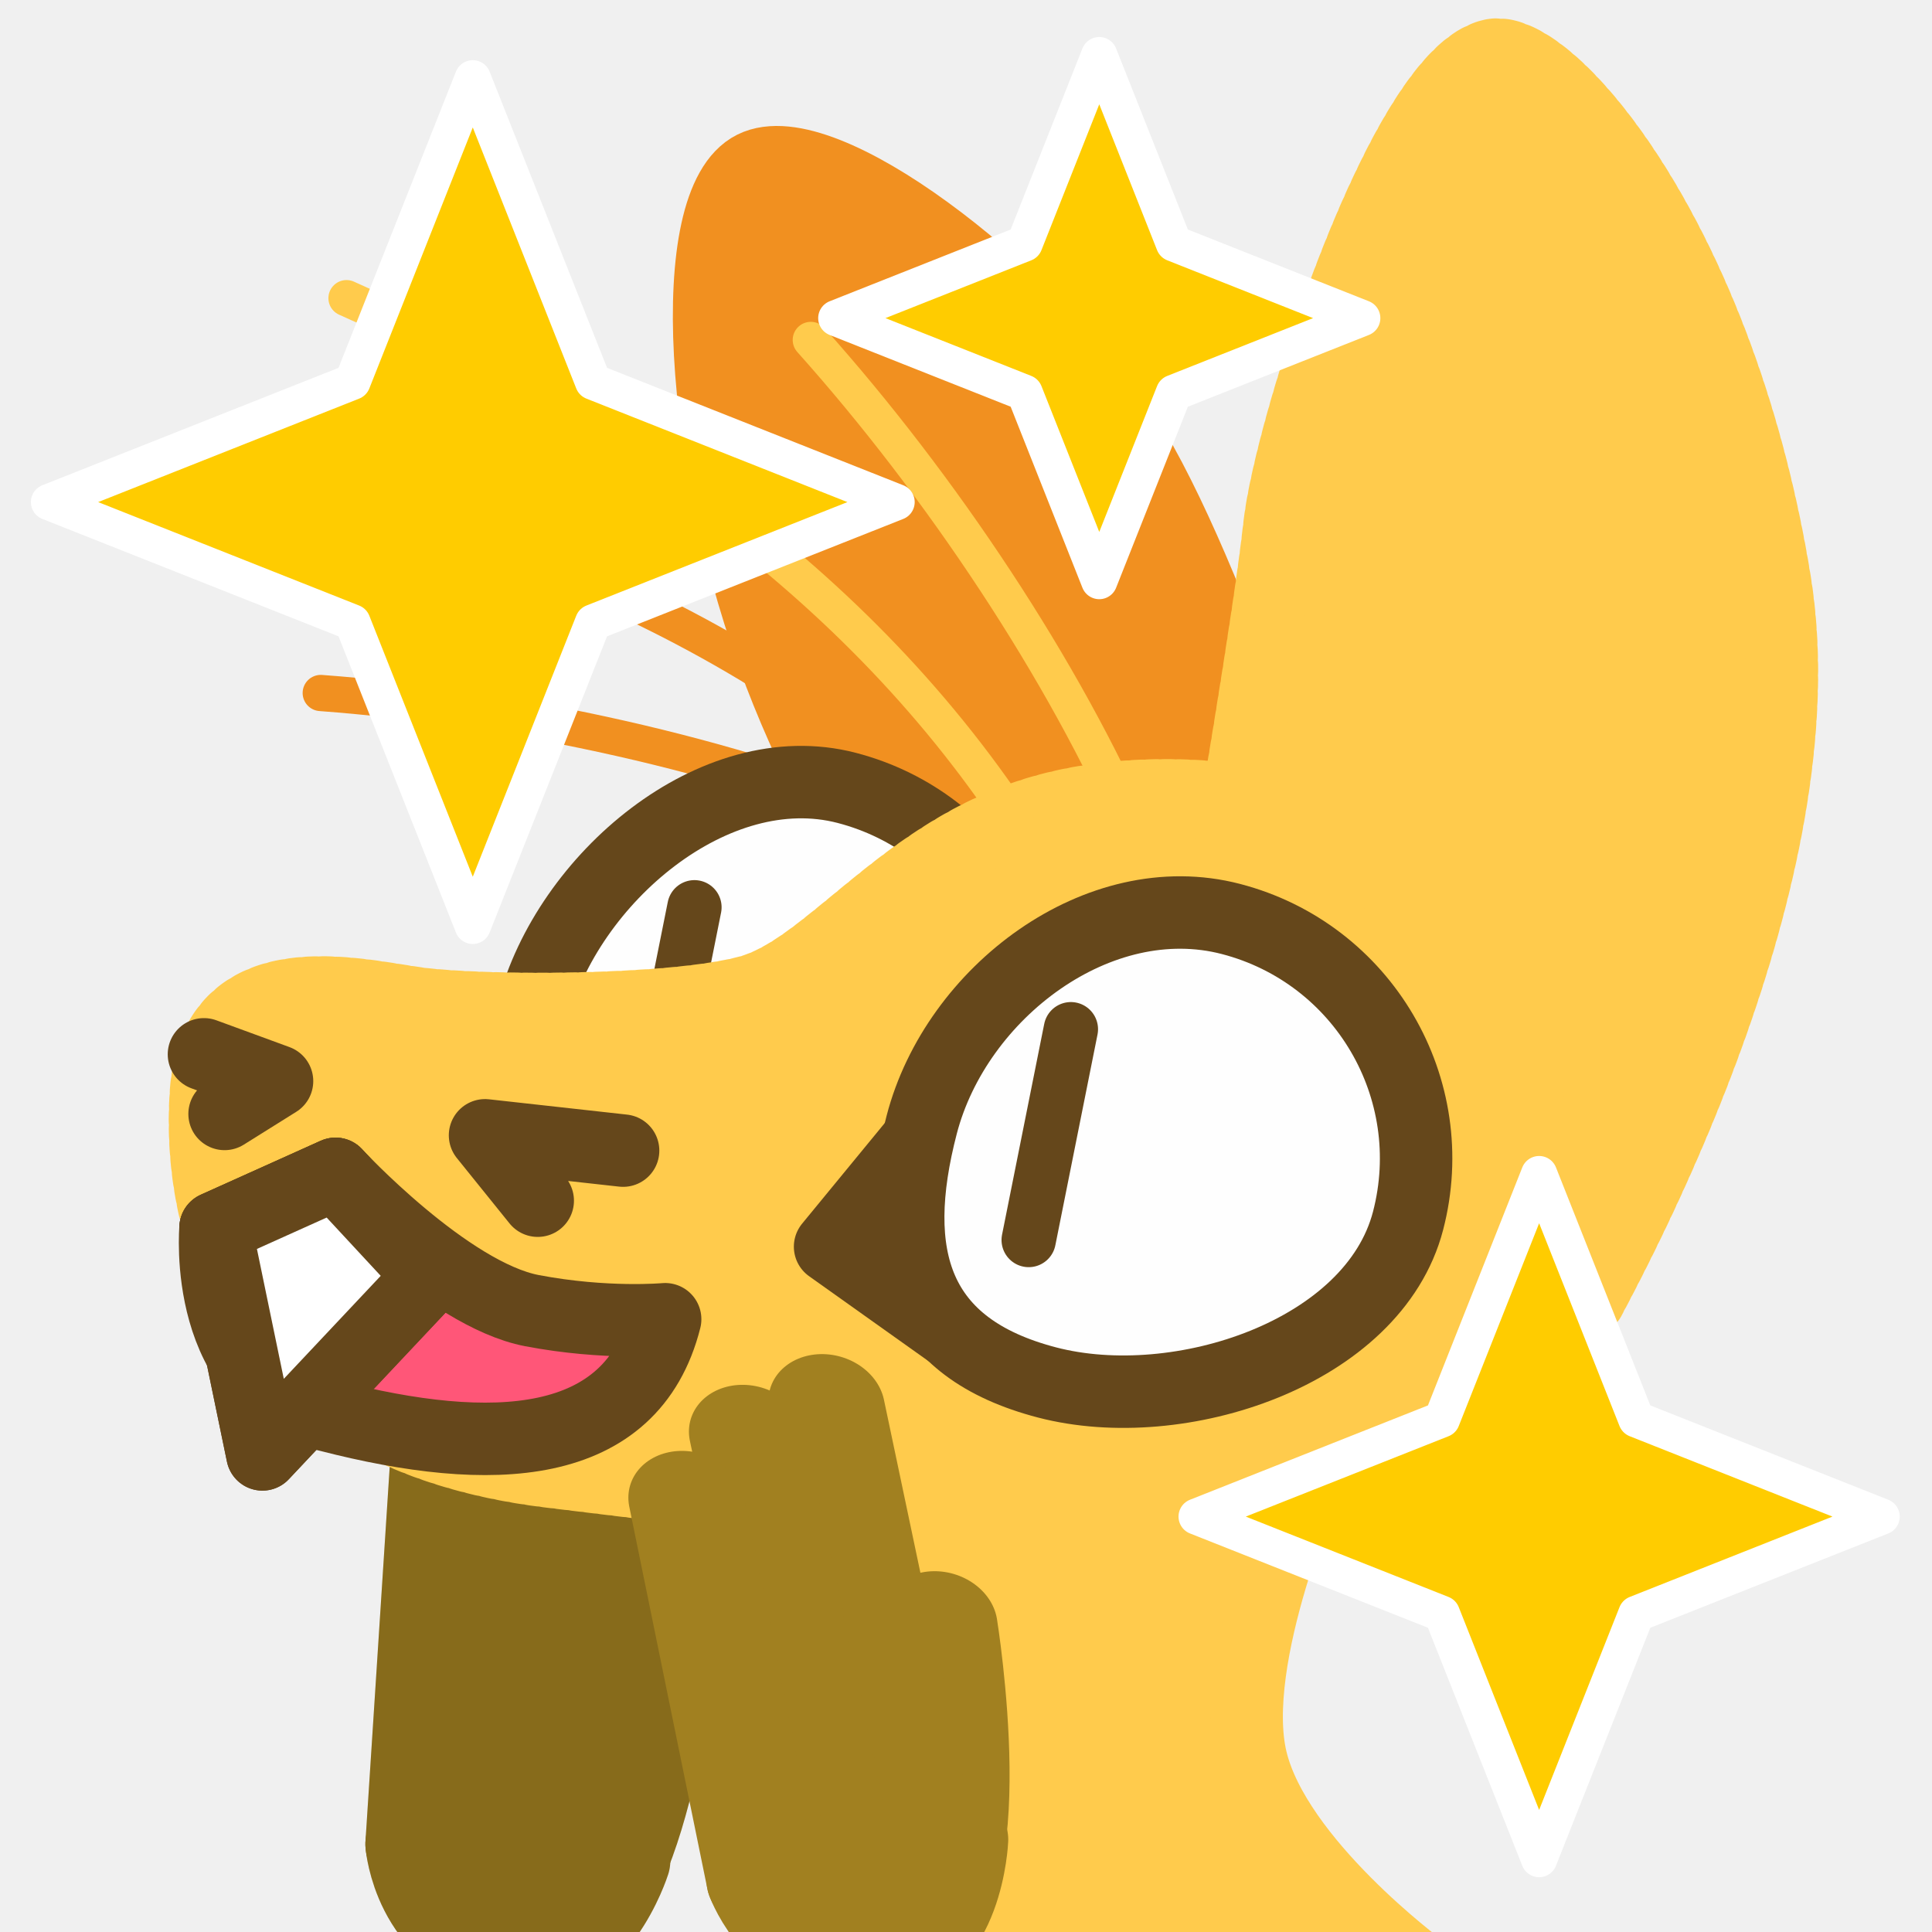
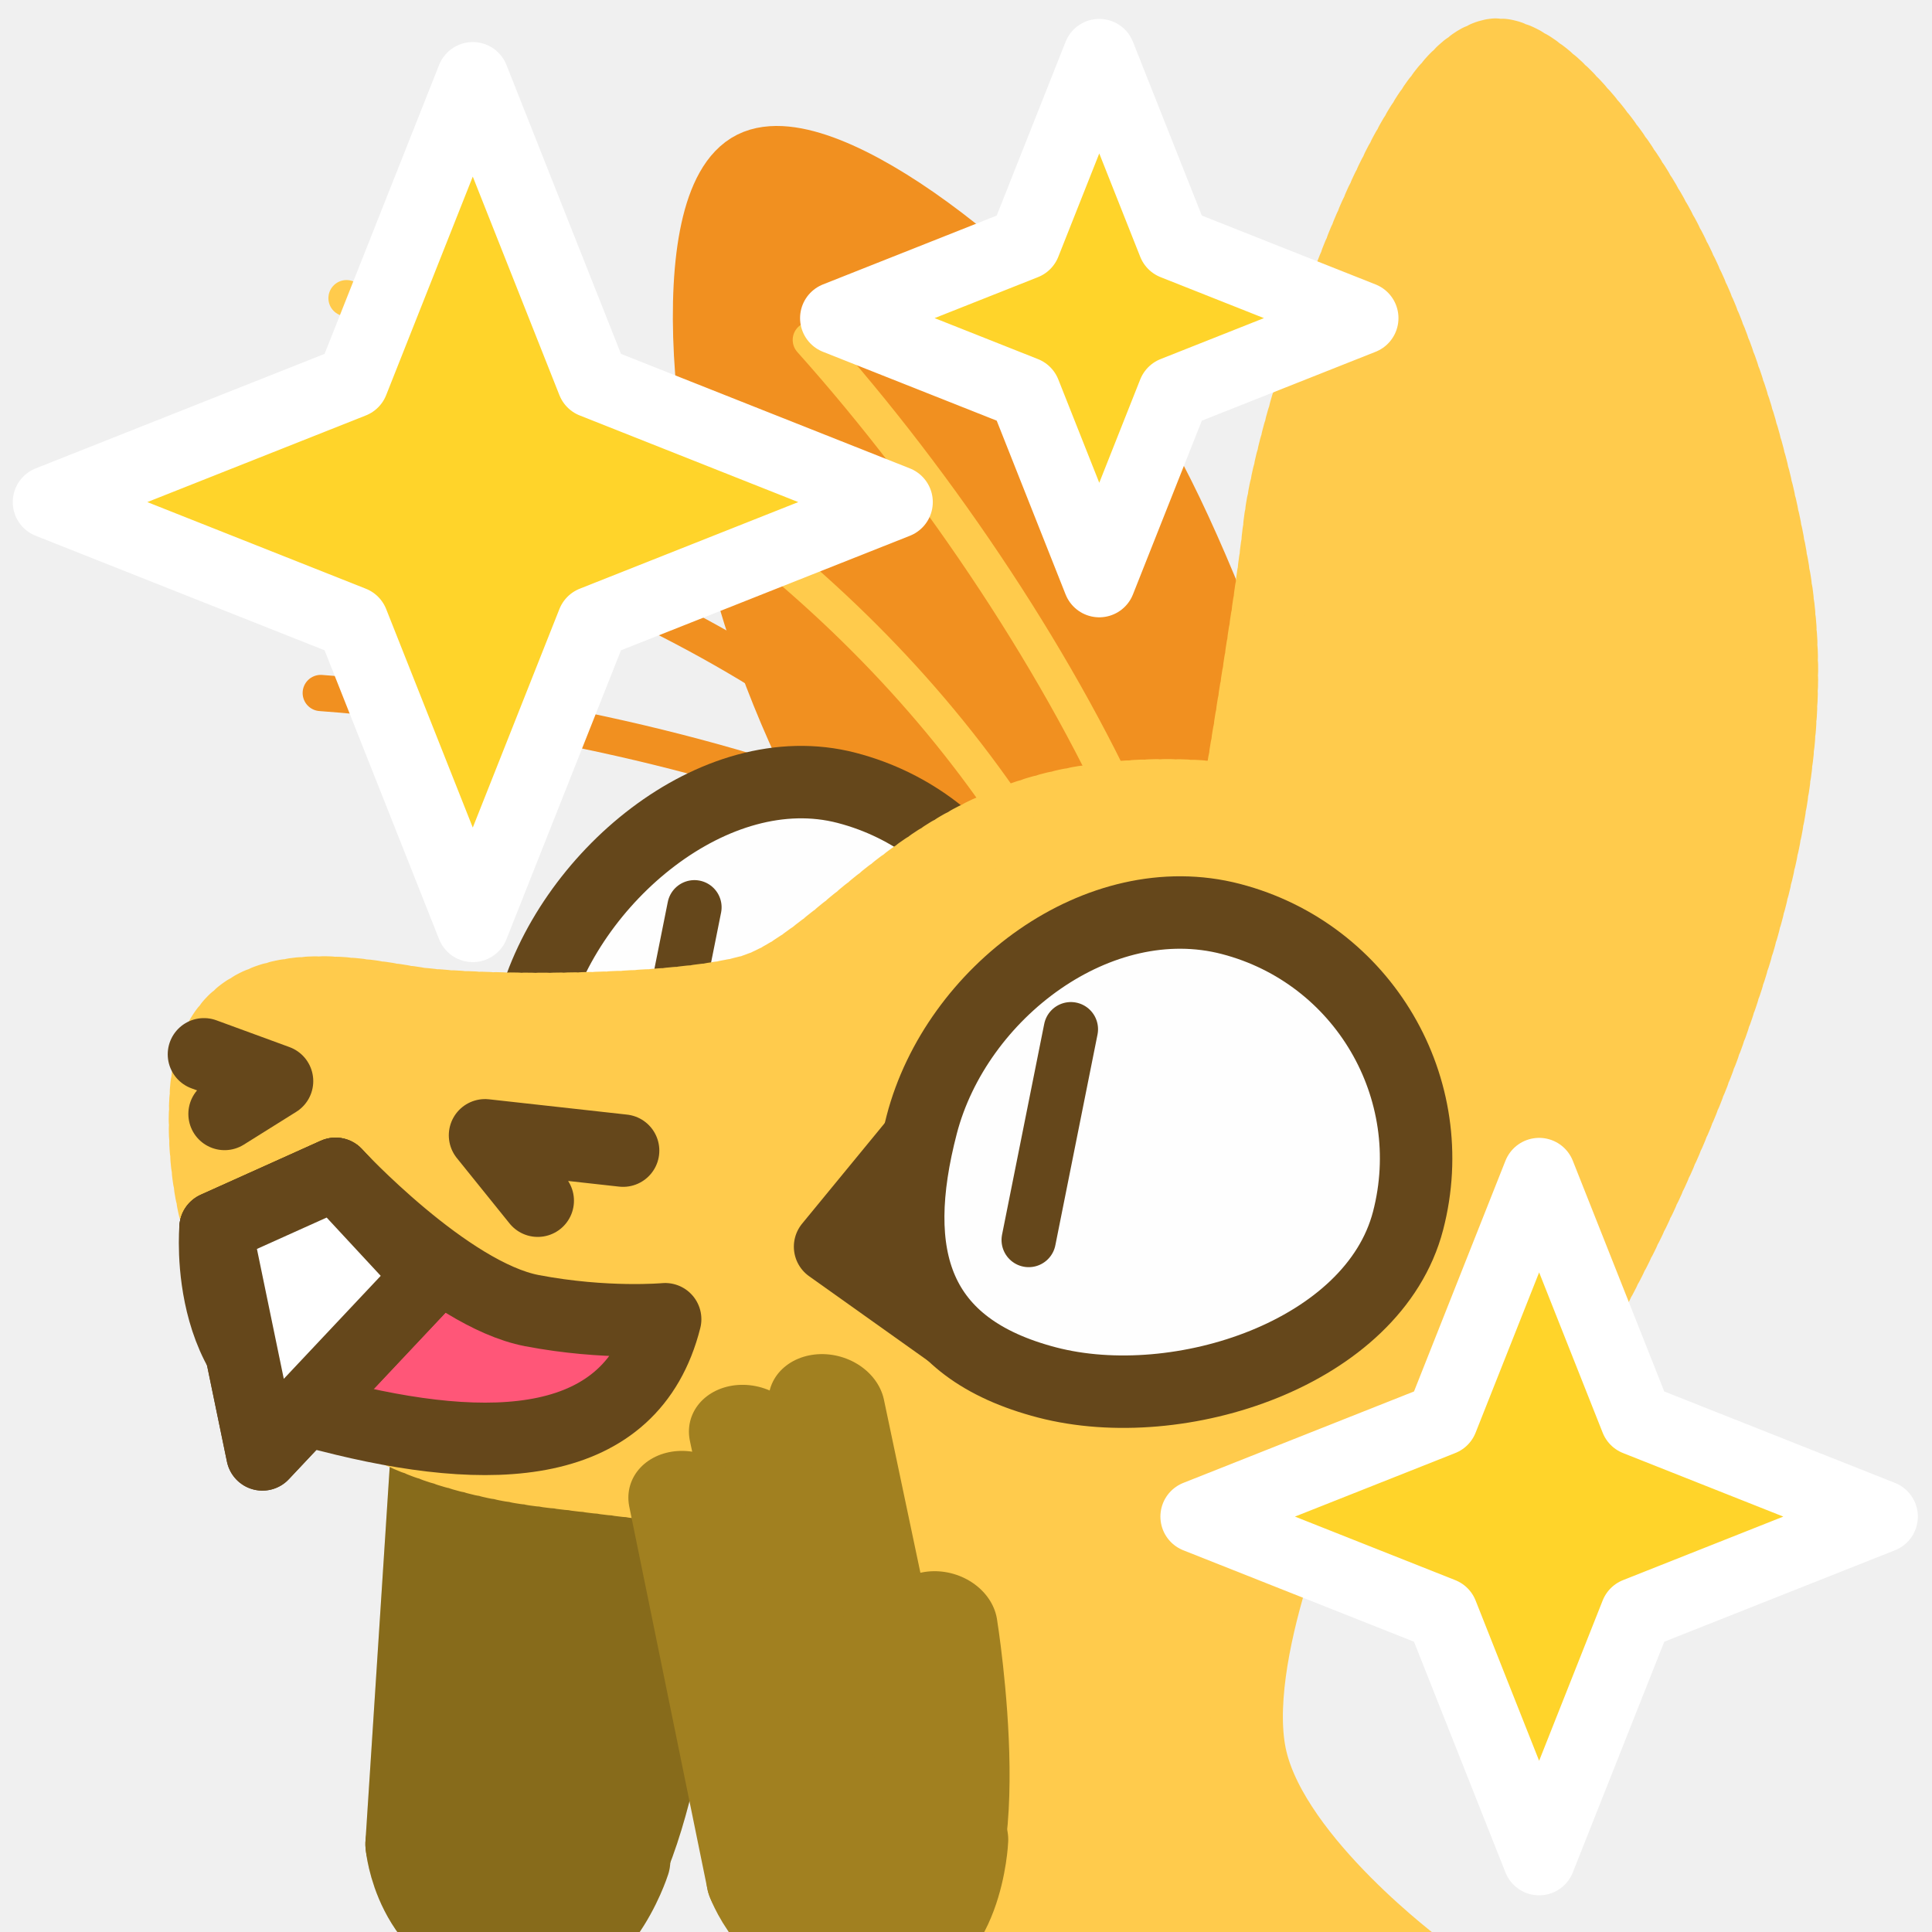
<svg xmlns="http://www.w3.org/2000/svg" version="1.1" id="svg824" width="1706.667" height="1706.667" viewBox="0 0 1706.667 1706.667">
  <defs id="defs828" />
  <g id="layer1" style="display:inline">
    <g id="g11101" transform="rotate(10.59693,1621.688,278.0176)">
      <g id="g11065" transform="matrix(-0.2154762,-1.025521,-1.141828,0.08735501,2510.734,1773.398)" style="display:inline;fill:none;fill-opacity:1;stroke:#888800;stroke-width:0.917;stroke-opacity:1">
        <path style="fill:none;fill-opacity:1;stroke:#a18020;stroke-width:88.011;stroke-linecap:round;stroke-linejoin:round;stroke-miterlimit:4;stroke-dasharray:none;stroke-opacity:1;paint-order:fill markers stroke;stop-color:#000000" d="m 268.045,1433.432 c 0,0 -238.727,27.914 -243.75,94.117" id="path11055" />
        <path style="fill:none;fill-opacity:1;stroke:#a18020;stroke-width:88.011;stroke-linecap:round;stroke-linejoin:round;stroke-miterlimit:4;stroke-dasharray:none;stroke-opacity:1;paint-order:fill markers stroke;stop-color:#000000" d="M 465.365,1469.399 89.494,1497.152" id="path11057" />
        <path style="fill:none;fill-opacity:1;stroke:#a18020;stroke-width:88.011;stroke-linecap:round;stroke-linejoin:round;stroke-miterlimit:4;stroke-dasharray:none;stroke-opacity:1;paint-order:fill markers stroke;stop-color:#000000" d="M 83.585,1562.01 450.178,1535.475" id="path11059" />
        <path style="fill:none;fill-opacity:1;stroke:#a18020;stroke-width:88.011;stroke-linecap:round;stroke-linejoin:round;stroke-miterlimit:4;stroke-dasharray:none;stroke-opacity:1;paint-order:fill markers stroke;stop-color:#000000" d="M 71.289,1621.58 402.782,1595.265" id="path11061" />
        <path style="fill:none;fill-opacity:1;stroke:#a18020;stroke-width:88.011;stroke-linecap:round;stroke-linejoin:round;stroke-miterlimit:4;stroke-dasharray:none;stroke-opacity:1;paint-order:fill markers stroke;stop-color:#000000" d="m 87.398,1472.657 c 0,0 -91.72,27.701 -88.28,86.167 C 2.558,1617.291 71.289,1621.58 71.289,1621.58 l 16.109,-148.923" id="path11063" />
      </g>
      <g id="layer2-2" transform="matrix(-0.2154762,-1.025521,-1.141828,0.08735501,2510.734,1773.398)" style="display:inline;opacity:0.161;fill:none;fill-opacity:1;stroke:#000000;stroke-width:0.917;stroke-opacity:1">
        <path style="fill:none;fill-opacity:1;stroke:#000000;stroke-width:88.011;stroke-linecap:round;stroke-linejoin:round;stroke-miterlimit:4;stroke-dasharray:none;stroke-opacity:1;paint-order:fill markers stroke;stop-color:#000000" d="m 268.045,1433.432 c 0,0 -238.727,27.914 -243.75,94.117" id="path15392-7" />
        <path style="fill:none;fill-opacity:1;stroke:#000000;stroke-width:88.011;stroke-linecap:round;stroke-linejoin:round;stroke-miterlimit:4;stroke-dasharray:none;stroke-opacity:1;paint-order:fill markers stroke;stop-color:#000000" d="M 465.365,1469.399 89.494,1497.152" id="path20257-7" />
        <path style="fill:none;fill-opacity:1;stroke:#000000;stroke-width:88.011;stroke-linecap:round;stroke-linejoin:round;stroke-miterlimit:4;stroke-dasharray:none;stroke-opacity:1;paint-order:fill markers stroke;stop-color:#000000" d="M 83.585,1562.01 450.178,1535.475" id="path20259-0" />
        <path style="fill:none;fill-opacity:1;stroke:#000000;stroke-width:88.011;stroke-linecap:round;stroke-linejoin:round;stroke-miterlimit:4;stroke-dasharray:none;stroke-opacity:1;paint-order:fill markers stroke;stop-color:#000000" d="M 71.289,1621.58 402.782,1595.265" id="path20261-9" />
        <path style="fill:none;fill-opacity:1;stroke:#000000;stroke-width:88.011;stroke-linecap:round;stroke-linejoin:round;stroke-miterlimit:4;stroke-dasharray:none;stroke-opacity:1;paint-order:fill markers stroke;stop-color:#000000" d="m 87.398,1472.657 c 0,0 -91.72,27.701 -88.28,86.167 C 2.558,1617.291 71.289,1621.58 71.289,1621.58 l 16.109,-148.923" id="path20376-5" />
      </g>
    </g>
    <path style="display:none;fill:#123456;stroke:#123456;stroke-width:64;stroke-linecap:round;stroke-linejoin:round;-inkscape-stroke:none;paint-order:fill markers stroke;stop-color:#000000" d="m 1298.031,866.84 c 70.798,131.454 185.382,239.025 198.706,401.828 -29.438,-19.135 -55.932,-14.719 -79.483,13.247 91.022,54.7 58.514,175.917 81.69,267.15 l -99.353,6.624 c 66.759,58.919 81.773,128.186 90.522,198.706 l -494.507,2.208 c -24.38,-41.481 23.115,-208.563 66.236,-227.044 0,0 3.379,-20.015 -75.353,-9.455 C 1015.23,1272.832 1172.184,1097.928 1298.031,866.84 Z" id="path3091" />
    <path style="display:inline;fill:#ffcb4c;fill-opacity:1;stroke:#ffcb4c;stroke-width:64;stroke-linecap:round;stroke-linejoin:round;stroke-miterlimit:4;stroke-dasharray:none;stroke-dashoffset:0;stroke-opacity:1;paint-order:fill markers stroke;stop-color:#000000" d="m 848.093,1340.63 -64.785,239.508 62.822,-25.521 -51.043,200.244 459.384,-15.705 c 0,0 -127.607,-94.233 -149.202,-184.539 -21.595,-90.306 51.043,-253.25 51.043,-253.25 z" id="path3340" />
    <g id="g12988" transform="rotate(14.60303,1184.524,1441.862)">
      <path style="display:inline;fill:none;fill-opacity:1;stroke:#f19020;stroke-width:32;stroke-linecap:round;stroke-linejoin:round;stroke-miterlimit:4;stroke-dasharray:none;stroke-dashoffset:0;stroke-opacity:1;paint-order:fill markers stroke;stop-color:#000000" d="M 103.271,866.183 C 272.883,835.225 469.302,827.789 628.475,850.315" id="path6280-0-6" />
      <path style="display:inline;fill:none;fill-opacity:1;stroke:#f19020;stroke-width:32;stroke-linecap:round;stroke-linejoin:round;stroke-miterlimit:4;stroke-dasharray:none;stroke-dashoffset:0;stroke-opacity:1;paint-order:fill markers stroke;stop-color:#000000" d="M -60.019,698.1 C 224.374,680.404 491.027,717.876 723.277,862.335" id="path6280-3" />
      <path style="opacity:1;fill:#f19020;fill-opacity:1;stroke:#f19020;stroke-width:64;stroke-linecap:round;stroke-miterlimit:4;stroke-dasharray:none;stroke-dashoffset:0;stroke-opacity:1;paint-order:fill markers stroke;stop-color:#000000" d="m 739.939,1002.403 c 0,0 -141.892,-106.207 -248.248,-254.799 C 374.69,584.139 304.348,365.417 355.974,320.265 c 51.626,-45.152 258.799,43.604 366.215,136.516 107.417,92.913 267.882,356.597 267.882,356.597 z" id="path1640" />
      <g id="g12997">
        <path id="path1915-9" style="display:inline;fill:#fefefe;stroke:#65471b;stroke-width:64;stroke-linecap:round;stroke-linejoin:round;paint-order:fill markers stroke;stop-color:#000000" d="m 792.618,1048.728 c 10e-6,120.717 -155.86,218.577 -276.577,218.577 -120.717,0 -160.577,-55.86 -160.577,-176.577 0,-120.717 97.86,-260.577 218.577,-260.577 120.717,0 218.577,97.86 218.577,218.577 z" />
      </g>
      <path style="display:inline;fill:#ffffff;fill-opacity:1;stroke:#65471b;stroke-width:48;stroke-linecap:round;stroke-linejoin:round;stroke-miterlimit:4;stroke-dasharray:none;stroke-dashoffset:0;stroke-opacity:1;paint-order:fill markers stroke;stop-color:#000000" d="m 470.428,966.137 10.895,189.562" id="path2350-3" />
      <path id="path1148" style="display:inline;opacity:1;fill:#ffcb4c;stroke:#ffcb4c;stroke-width:64;stroke-linecap:round;stroke-linejoin:round;stroke-miterlimit:4;stroke-dasharray:6.4, 6.4;stroke-dashoffset:0;stroke-opacity:1;paint-order:fill markers stroke;stop-color:#000000" d="m 1300.481,1152.924 c 0,0 -0.108,-10.821 -0.951,-28.418 -0.422,-8.799 -1.026,-19.291 -1.895,-30.973 -0.869,-11.681 -2,-24.552 -3.473,-38.105 -1.473,-13.553 -3.289,-27.788 -5.523,-42.201 -2.235,-14.413 -4.889,-29.005 -8.043,-43.268 -1.577,-7.131 -3.279,-14.182 -5.115,-21.086 -1.836,-6.904 -3.807,-13.662 -5.922,-20.213 -2.115,-6.551 -4.373,-12.892 -6.787,-18.963 -2.414,-6.071 -4.983,-11.87 -7.715,-17.334 -2.732,-5.464 -5.935,-10.786 -9.539,-15.961 -3.604,-5.175 -7.611,-10.205 -11.949,-15.084 -4.338,-4.879 -9.007,-9.609 -13.94,-14.186 -4.932,-4.576 -10.126,-8.999 -15.514,-13.266 -5.387,-4.266 -10.967,-8.375 -16.67,-12.324 -5.703,-3.949 -11.53,-7.738 -17.41,-11.363 -11.761,-7.251 -23.737,-13.847 -35.371,-19.76 -11.634,-5.913 -22.926,-11.142 -33.32,-15.66 -10.395,-4.519 -19.891,-8.326 -27.934,-11.395 -16.085,-6.137 -26.354,-9.318 -26.354,-9.318 -106.831,-15.988 -232.175,6.969 -312.625,60.014 -101.267,66.77 -136.887,176.629 -198.707,211.955 -61.82,35.325 -225.2,77.273 -280.396,83.897 -55.196,6.623 -183.25,6.625 -161.172,123.641 22.078,117.016 112.599,282.605 377.541,247.279 264.942,-35.326 313.515,-44.157 536.508,-88.314 22.897,-4.534 53.848,-18.32 86.828,-36.947 l 213.871,-11.428 -92.926,-75.256 c 5.358,-4.84 10.6,-9.718 15.633,-14.637 l 142.076,-2.375 -84.881,-69.668 c 3.481,-6.554 6.481,-13.021 8.627,-19.307 1.052,-3.082 2.033,-6.627 3.047,-9.977 z" />
      <path style="display:none;fill:#123456;stroke:#123456;stroke-width:64;stroke-linecap:round;stroke-linejoin:round;-inkscape-stroke:none;paint-order:fill markers stroke;stop-color:#000000" d="M 880.931,744.045 C 763.916,771.643 622.613,916.257 622.613,916.257 620.953,833.211 611.28,749.437 735.213,677.809 c -124.695,-7.457 -249.288,-15.117 -408.452,46.365 0,0 303.226,-263.622 490.142,-280.397 172.212,-15.455 264.942,37.533 264.942,37.533 -0.192,-45.683 -31.458,-88.259 -90.522,-128.055 0,0 295.852,97.145 333.385,194.291 37.533,97.145 28.702,167.796 28.702,167.796 l -243.752,34.923 c 0,0 -111.711,-33.819 -228.727,-6.221 z" id="path1637" />
      <path id="path13483" style="display:inline;opacity:1;fill:#ffcb4c;stroke:#ffcb4c;stroke-width:64;stroke-linecap:round;stroke-linejoin:round;stroke-miterlimit:4;stroke-dasharray:6.4, 6.4;stroke-dashoffset:0;stroke-opacity:1;paint-order:fill markers stroke;stop-color:#000000" d="M 962.84,59.848 C 891.423,94.735 872.42,421.061 885.606,510.388 c 11.74,79.531 29.399,285.565 34.354,343.977 0,0 10.623,-1.649 27.769,-3.194 8.573,-0.773 18.777,-1.52 30.1,-2.023 11.323,-0.502 23.764,-0.76 36.813,-0.554 13.049,0.206 26.705,0.876 40.455,2.229 6.875,0.676 13.773,1.523 20.631,2.568 6.858,1.045 13.675,2.288 20.388,3.757 6.713,1.469 13.322,3.163 19.762,5.11 6.44,1.947 12.712,4.148 18.751,6.628 6.039,2.48 11.847,5.241 17.357,8.308 5.51,3.068 10.724,6.444 15.577,10.154 4.853,3.711 9.707,7.794 14.54,12.189 4.833,4.395 9.646,9.102 14.422,14.06 4.776,4.957 9.513,10.165 14.193,15.562 4.68,5.398 9.304,10.985 13.851,16.701 9.094,11.431 17.884,23.377 26.218,35.347 8.334,11.97 16.214,23.963 23.486,35.494 7.272,11.531 13.938,22.6 19.846,32.714 5.908,10.115 11.056,19.277 15.297,26.998 8.482,15.441 13.328,25.117 13.328,25.117 35.445,-148.121 88.96,-449.683 -1.103,-654.257 C 1198.334,167.187 1009.153,37.225 962.84,59.848 Z" />
      <g id="g13003">
        <path style="opacity:1;fill:none;fill-opacity:1;stroke:#65471b;stroke-width:64;stroke-linecap:round;stroke-linejoin:round;stroke-miterlimit:4;stroke-dasharray:none;stroke-dashoffset:0;stroke-opacity:1;paint-order:fill markers stroke;stop-color:#000000" d="m 83.898,1201.07 68.443,6.623 -37.533,39.741" id="path2163" />
        <path style="opacity:1;fill:none;fill-opacity:1;stroke:#65471b;stroke-width:64;stroke-linecap:round;stroke-linejoin:round;stroke-miterlimit:4;stroke-dasharray:none;stroke-dashoffset:0;stroke-opacity:1;paint-order:fill markers stroke;stop-color:#000000" d="m 401.828,1251.85 -59.612,-44.157 121.432,-17.663" id="path2198" />
        <path style="opacity:1;fill:#ff5678;fill-opacity:1;stroke:#65471b;stroke-width:64;stroke-linecap:round;stroke-linejoin:round;stroke-miterlimit:4;stroke-dasharray:none;stroke-dashoffset:0;stroke-opacity:1;paint-order:fill markers stroke;stop-color:#000000" d="m 132.471,1346.787 c 0,0 23.254,140.626 138.81,135.379 148.048,-0.486 266.71,-36.024 265.869,-157.363 0,0 -49.503,17.9 -115.739,22.316 -76.058,5.071 -198.419,-73.19 -198.419,-73.19 l -90.522,72.859" id="path2200" />
        <path style="opacity:1;fill:#ffffff;fill-opacity:1;stroke:#65471b;stroke-width:64;stroke-linecap:round;stroke-linejoin:round;stroke-miterlimit:4;stroke-dasharray:none;stroke-dashoffset:0;stroke-opacity:1;paint-order:fill markers stroke;stop-color:#000000" d="m 222.993,1530.039 -90.522,-183.251 90.522,-72.859 103.769,66.235 z" id="path2202" />
      </g>
      <g id="g12993">
        <path style="opacity:1;fill:#65471b;fill-opacity:1;stroke:#65471b;stroke-width:64;stroke-linecap:round;stroke-linejoin:round;stroke-miterlimit:4;stroke-dasharray:none;stroke-dashoffset:0;stroke-opacity:1;paint-order:fill markers stroke;stop-color:#000000" d="m 661.976,1226.049 53.367,-115.501 86.531,168.711 z" id="path7852" />
        <path id="path1915" style="opacity:1;fill:#fefefe;stroke:#65471b;stroke-width:64;stroke-linecap:round;stroke-linejoin:round;paint-order:fill markers stroke;stop-color:#000000" d="m 1150.289,1075.222 c 0,120.717 -151.86,218.577 -272.577,218.577 -120.717,0 -164.577,-71.86 -164.577,-192.577 -2e-5,-120.717 97.86,-244.577 218.577,-244.577 120.717,-2e-5 218.577,97.86 218.577,218.577 z" />
        <path style="display:inline;fill:#ffffff;fill-opacity:1;stroke:#65471b;stroke-width:48;stroke-linecap:round;stroke-linejoin:round;stroke-miterlimit:4;stroke-dasharray:none;stroke-dashoffset:0;stroke-opacity:1;paint-order:fill markers stroke;stop-color:#000000" d="m 819.377,986.54 10.895,189.562" id="path2350" />
      </g>
      <path style="opacity:1;fill:none;fill-opacity:1;stroke:#ffcb4c;stroke-width:32;stroke-linecap:round;stroke-linejoin:round;stroke-miterlimit:4;stroke-dasharray:none;stroke-dashoffset:0;stroke-opacity:1;paint-order:fill markers stroke;stop-color:#000000" d="M 37.363,522.927 C 318.518,569.239 570.051,665.358 764.14,858.07" id="path6280" />
      <path style="display:inline;fill:none;fill-opacity:1;stroke:#ffcb4c;stroke-width:32;stroke-linecap:round;stroke-linejoin:round;stroke-miterlimit:4;stroke-dasharray:none;stroke-dashoffset:0;stroke-opacity:1;paint-order:fill markers stroke;stop-color:#000000" d="m 443.562,455.237 c 143.645,95.355 290.283,226.248 389.31,352.886" id="path6280-0" />
      <path style="display:inline;fill:#ffffff;fill-opacity:1;stroke:#65471b;stroke-width:64;stroke-linecap:round;stroke-linejoin:round;stroke-miterlimit:4;stroke-dasharray:none;stroke-dashoffset:0;stroke-opacity:1;paint-order:fill markers stroke;stop-color:#000000" d="m 222.993,1530.039 -90.522,-183.251 90.522,-72.859 103.769,66.235 z" id="path2202-8" />
      <g id="layer2" transform="matrix(-0.5416494,-0.8970732,-1.049128,0.4590565,2487.951,1105.031)" style="display:inline;fill:none;fill-opacity:1;stroke:#888800;stroke-width:0.917;stroke-opacity:1">
        <path style="fill:none;fill-opacity:1;stroke:#a18020;stroke-width:88.011;stroke-linecap:round;stroke-linejoin:round;stroke-miterlimit:4;stroke-dasharray:none;stroke-opacity:1;paint-order:fill markers stroke;stop-color:#000000" d="m 268.045,1433.432 c 0,0 -238.727,27.914 -243.75,94.117" id="path15392" />
        <path style="fill:none;fill-opacity:1;stroke:#a18020;stroke-width:88.011;stroke-linecap:round;stroke-linejoin:round;stroke-miterlimit:4;stroke-dasharray:none;stroke-opacity:1;paint-order:fill markers stroke;stop-color:#000000" d="M 465.365,1469.399 89.494,1497.152" id="path20257" />
        <path style="fill:none;fill-opacity:1;stroke:#a18020;stroke-width:88.011;stroke-linecap:round;stroke-linejoin:round;stroke-miterlimit:4;stroke-dasharray:none;stroke-opacity:1;paint-order:fill markers stroke;stop-color:#000000" d="M 83.585,1562.01 450.178,1535.475" id="path20259" />
        <path style="fill:none;fill-opacity:1;stroke:#a18020;stroke-width:88.011;stroke-linecap:round;stroke-linejoin:round;stroke-miterlimit:4;stroke-dasharray:none;stroke-opacity:1;paint-order:fill markers stroke;stop-color:#000000" d="M 71.289,1621.58 402.782,1595.265" id="path20261" />
        <path style="fill:none;fill-opacity:1;stroke:#a18020;stroke-width:88.011;stroke-linecap:round;stroke-linejoin:round;stroke-miterlimit:4;stroke-dasharray:none;stroke-opacity:1;paint-order:fill markers stroke;stop-color:#000000" d="m 87.398,1472.657 c 0,0 -91.72,27.701 -88.28,86.167 C 2.558,1617.291 71.289,1621.58 71.289,1621.58 l 16.109,-148.923" id="path20376" />
      </g>
-       <path style="fill:#ffcc00;stroke:#ffffff;stroke-width:24.927;stroke-linecap:round;stroke-linejoin:round;stroke-dashoffset:172.8;paint-order:fill markers stroke;stop-color:#000000" id="path1304" d="M 134.262,410.275 51.481,201.431 -157.363,118.65 51.481,35.869 134.262,-172.975 217.043,35.869 425.887,118.65 217.043,201.431 Z" transform="matrix(1.24226,-0.3236547,0.3236547,1.24226,-14.47595,565.1851)" />
-       <path style="display:inline;fill:#ffcc00;stroke:#ffffff;stroke-width:40.172;stroke-linecap:round;stroke-linejoin:round;stroke-dashoffset:172.8;paint-order:fill markers stroke;stop-color:#000000" id="path1304-9" transform="matrix(0.7708384,-0.2008319,0.2008319,0.7708384,557.956,307.837)" d="M 134.262,410.275 51.481,201.431 -157.363,118.65 51.481,35.869 134.262,-172.975 217.043,35.869 425.887,118.65 217.043,201.431 Z" />
-       <path style="display:inline;fill:#ffcc00;stroke-width:30.844;stroke-linecap:round;stroke-linejoin:round;stroke-dashoffset:172.8;paint-order:fill markers stroke;stop-color:#000000;stroke:#ffffff" id="path1304-9-9" transform="matrix(1.003959,-0.2615684,0.2615684,1.003959,1162.378,1214.861)" d="M 134.262,410.275 51.481,201.431 -157.363,118.65 51.481,35.869 134.262,-172.975 217.043,35.869 425.887,118.65 217.043,201.431 Z" />
+       <path style="fill:#ffd42a;stroke:#ffffff;stroke-width:49.855;stroke-linecap:round;stroke-linejoin:round;stroke-dashoffset:172.8;paint-order:fill markers stroke;stop-color:#000000;stroke-miterlimit:4;stroke-dasharray:none" id="path1304" d="M 134.262,410.275 51.481,201.431 -157.363,118.65 51.481,35.869 134.262,-172.975 217.043,35.869 425.887,118.65 217.043,201.431 Z" transform="matrix(1.24226,-0.3236547,0.3236547,1.24226,-14.47595,565.1851)" />
+       <path style="display:inline;fill:#ffd42a;stroke:#ffffff;stroke-width:80.344;stroke-linecap:round;stroke-linejoin:round;stroke-dashoffset:172.8;paint-order:fill markers stroke;stop-color:#000000;stroke-miterlimit:4;stroke-dasharray:none" id="path1304-9" transform="matrix(0.7708384,-0.2008319,0.2008319,0.7708384,557.956,307.837)" d="M 134.262,410.275 51.481,201.431 -157.363,118.65 51.481,35.869 134.262,-172.975 217.043,35.869 425.887,118.65 217.043,201.431 Z" />
+       <path style="display:inline;fill:#ffd42a;stroke:#ffffff;stroke-width:61.688;stroke-linecap:round;stroke-linejoin:round;stroke-dashoffset:172.8;paint-order:fill markers stroke;stop-color:#000000;stroke-miterlimit:4;stroke-dasharray:none" id="path1304-9-9" transform="matrix(1.003959,-0.2615684,0.2615684,1.003959,1162.378,1214.861)" d="M 134.262,410.275 51.481,201.431 -157.363,118.65 51.481,35.869 134.262,-172.975 217.043,35.869 425.887,118.65 217.043,201.431 Z" />
    </g>
  </g>
</svg>
